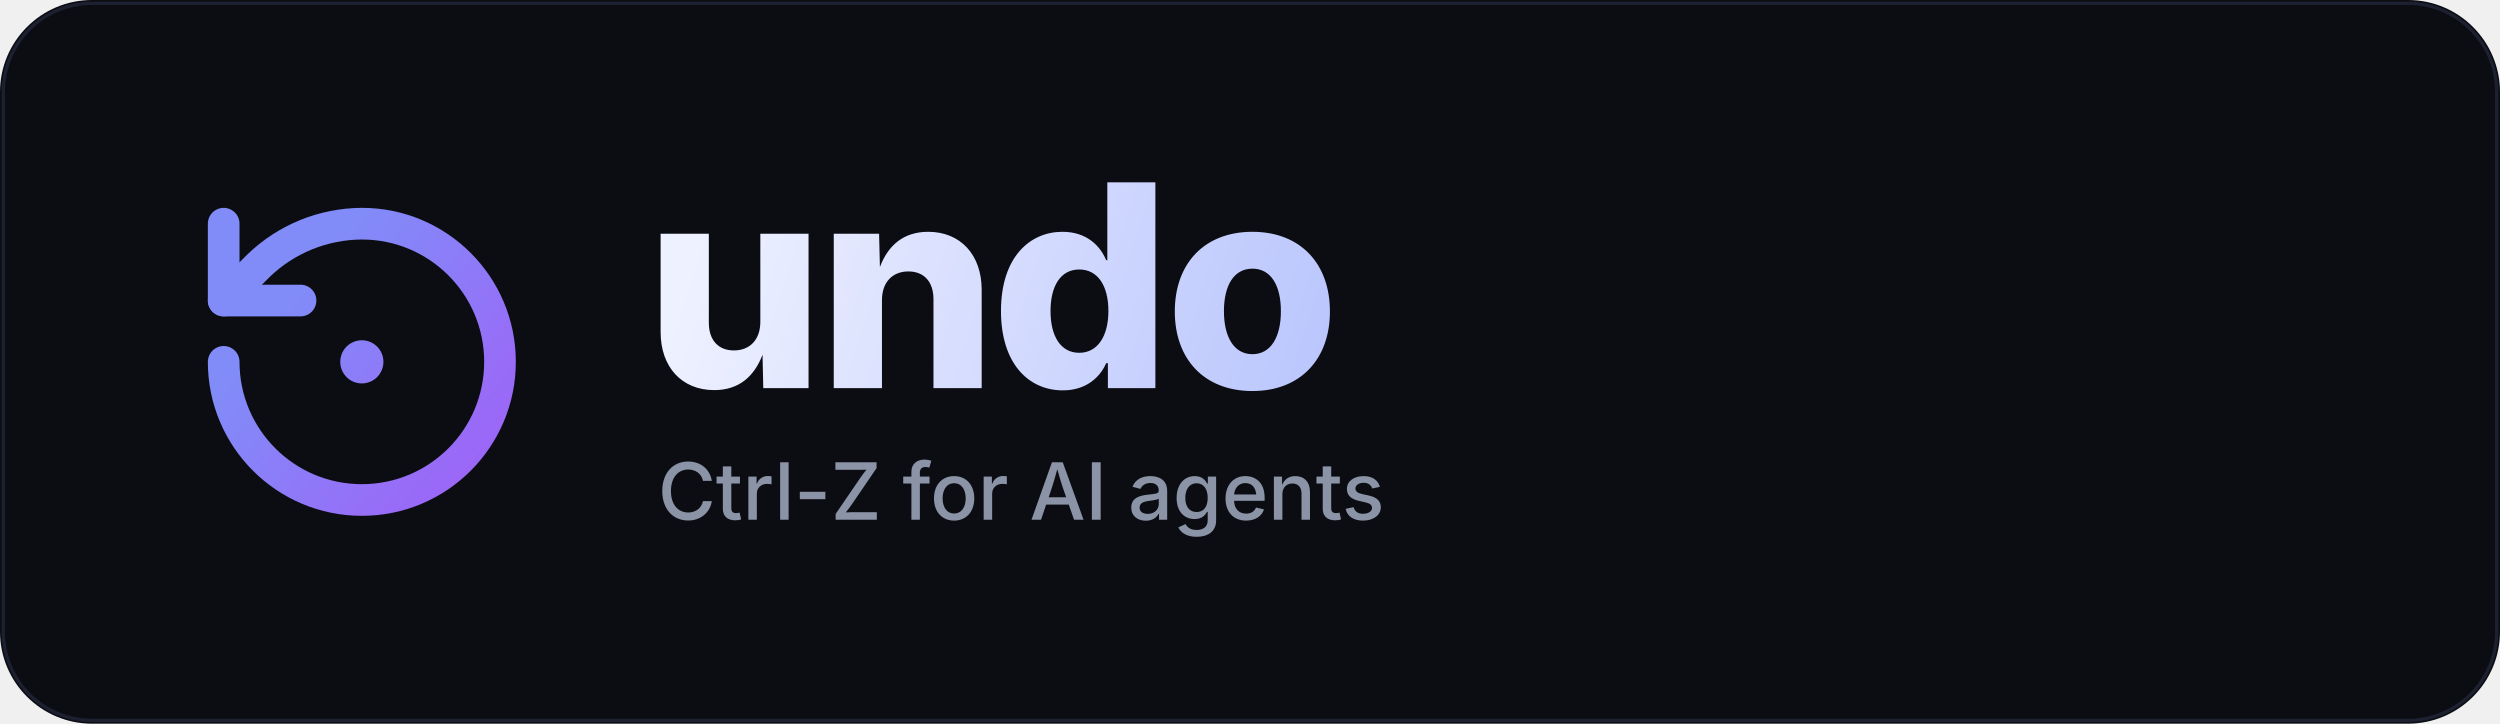
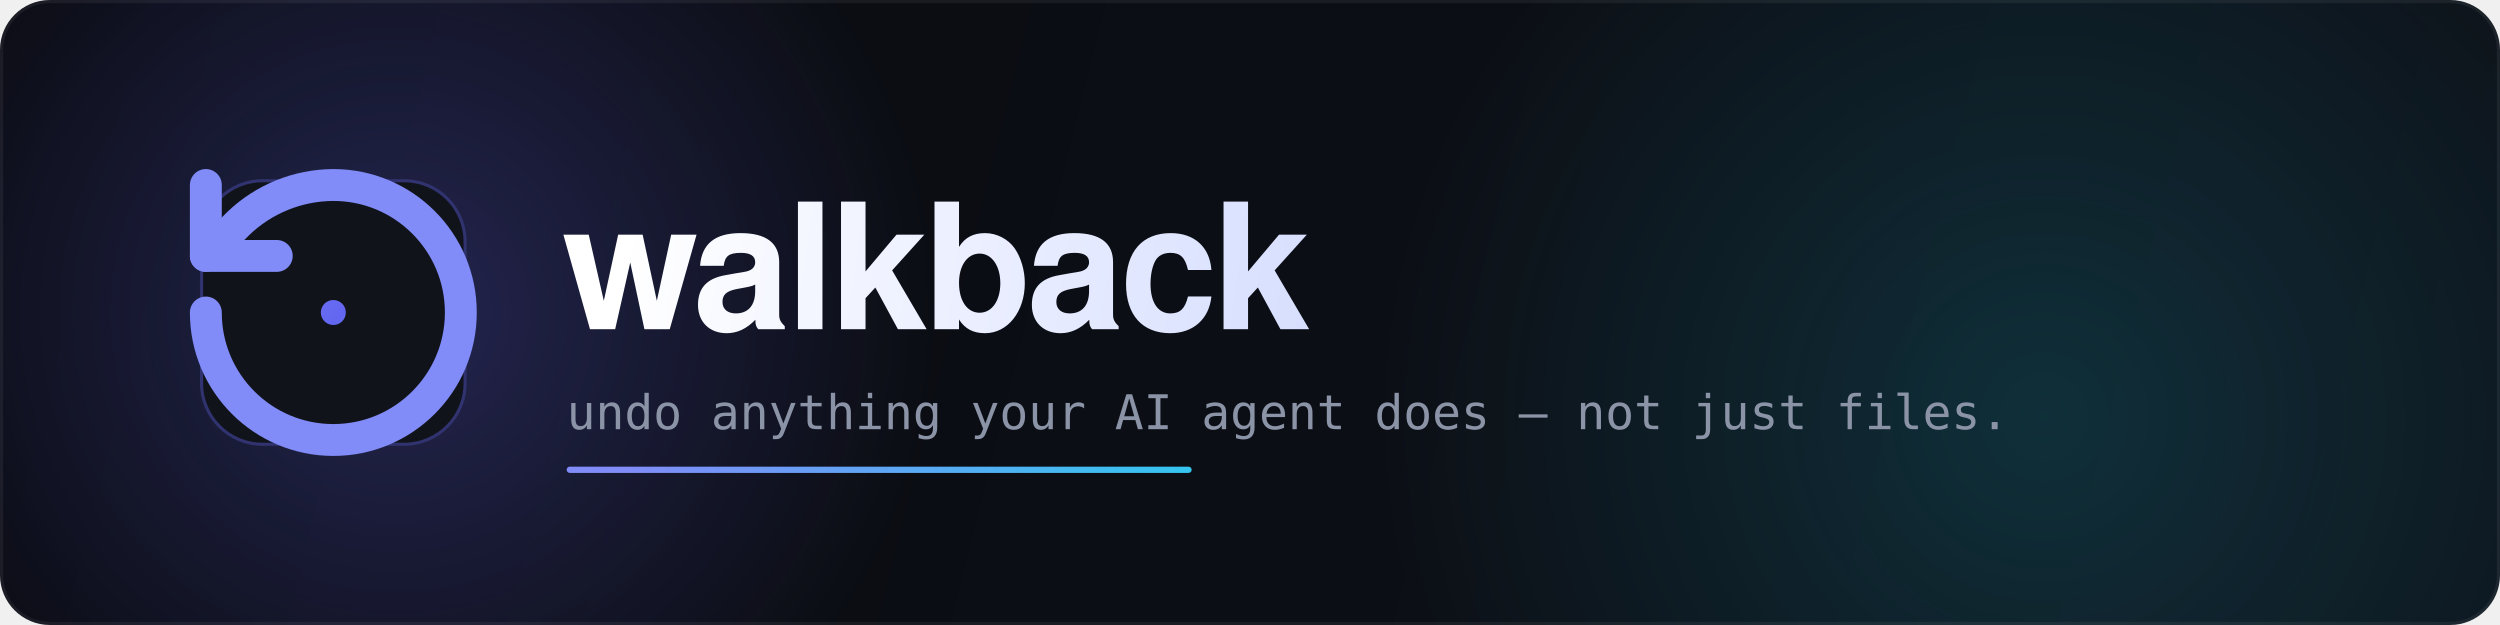
- <svg xmlns="http://www.w3.org/2000/svg" width="760" height="220" viewBox="0 0 760 220" fill="none" role="img" aria-label="undo — Ctrl-Z for AI agents">
+ <svg xmlns="http://www.w3.org/2000/svg" width="1200" height="300" viewBox="0 0 1200 300" fill="none" role="img" aria-label="walkback — undo anything your AI agent does">
  <defs>
-     <linearGradient id="g" x1="40" y1="40" x2="240" y2="200" gradientUnits="userSpaceOnUse">
-       <stop stop-color="#818CF8" />
-       <stop offset="0.5" stop-color="#A855F7" />
-       <stop offset="1" stop-color="#22D3EE" />
+     <linearGradient id="bg" x1="0" y1="0" x2="1200" y2="300" gradientUnits="userSpaceOnUse">
+       <stop offset="0" stop-color="#0a0b10" />
+       <stop offset="1" stop-color="#0d1119" />
    </linearGradient>
-     <linearGradient id="word" x1="210" y1="80" x2="470" y2="160" gradientUnits="userSpaceOnUse">
-       <stop stop-color="#EEF1FF" />
-       <stop offset="1" stop-color="#A5B4FC" />
+     <radialGradient id="glow" cx="0" cy="0" r="1" gradientUnits="userSpaceOnUse" gradientTransform="translate(190 150) scale(260)">
+       <stop offset="0" stop-color="#6366f1" stop-opacity="0.28" />
+       <stop offset="1" stop-color="#6366f1" stop-opacity="0" />
+     </radialGradient>
+     <radialGradient id="glow2" cx="0" cy="0" r="1" gradientUnits="userSpaceOnUse" gradientTransform="translate(980 200) scale(320)">
+       <stop offset="0" stop-color="#22d3ee" stop-opacity="0.16" />
+       <stop offset="1" stop-color="#22d3ee" stop-opacity="0" />
+     </radialGradient>
+     <linearGradient id="word" x1="300" y1="110" x2="760" y2="175" gradientUnits="userSpaceOnUse">
+       <stop offset="0" stop-color="#ffffff" />
+       <stop offset="1" stop-color="#c7d2fe" />
+     </linearGradient>
+     <linearGradient id="mark" x1="120" y1="100" x2="210" y2="200" gradientUnits="userSpaceOnUse">
+       <stop offset="0" stop-color="#818cf8" />
+       <stop offset="0.5" stop-color="#6366f1" />
+       <stop offset="1" stop-color="#22d3ee" />
+     </linearGradient>
+     <linearGradient id="accent" x1="300" y1="200" x2="640" y2="200" gradientUnits="userSpaceOnUse">
+       <stop offset="0" stop-color="#818cf8" />
+       <stop offset="1" stop-color="#22d3ee" />
    </linearGradient>
  </defs>
-   <rect width="760" height="220" rx="28" fill="#0B0D12" />
-   <rect x="1" y="1" width="758" height="218" rx="27" stroke="#1C2030" />
-   <g transform="translate(54 54) scale(0.875)">
-     <g stroke="url(#g)" stroke-width="11" stroke-linecap="round" stroke-linejoin="round" fill="none">
-       <path d="M16 64a48 48 0 1 0 48-48 52 52 0 0 0-35.9 14.6L16 42.7" />
-       <path d="M16 16v26.7h26.7" />
-     </g>
-     <circle cx="64" cy="64" r="7.5" fill="url(#g)" />
+   <rect width="1200" height="300" rx="24" fill="url(#bg)" />
+   <rect width="1200" height="300" rx="24" fill="url(#glow)" />
+   <rect width="1200" height="300" rx="24" fill="url(#glow2)" />
+   <rect x="0.75" y="0.75" width="1198.5" height="298.5" rx="23.25" fill="none" stroke="#ffffff" stroke-opacity="0.06" stroke-width="1.5" />
+   <rect x="96" y="86" width="128" height="128" rx="30" fill="#11131b" />
+   <rect x="96.75" y="86.75" width="126.5" height="126.5" rx="29.25" fill="none" stroke="#6366f1" stroke-opacity="0.4" stroke-width="1.5" />
+   <g transform="translate(160 150) scale(2.55) translate(-32 -32)" stroke="url(#mark)" stroke-width="6" stroke-linecap="round" stroke-linejoin="round" fill="none">
+     <path d="M8 32a24 24 0 1 0 24-24 26 26 0 0 0-17.95 7.3L8 21.35" />
+     <path d="M8 8v13.35h13.35" />
  </g>
-   <text x="196" y="118" font-family="-apple-system, BlinkMacSystemFont, 'Segoe UI', Inter, Roboto, sans-serif" font-size="86" font-weight="800" fill="url(#word)" letter-spacing="-2">undo</text>
-   <text x="200" y="158" font-family="-apple-system, BlinkMacSystemFont, 'Segoe UI', Inter, Roboto, sans-serif" font-size="24" font-weight="500" fill="#8B93A7">Ctrl-Z for AI agents</text>
+   <circle cx="160" cy="150" r="6" fill="url(#mark)" />
+   <text x="270" y="158" font-family="'SF Pro Display','Segoe UI',Helvetica,Arial,sans-serif" font-size="84" font-weight="700" letter-spacing="-2" fill="url(#word)">walkback</text>
+   <text x="272" y="206" font-family="'SF Mono','JetBrains Mono',ui-monospace,Menlo,monospace" font-size="23" font-weight="500" fill="#8b93a7">undo anything your AI agent does — not just files.</text>
+   <rect x="272" y="224" width="300" height="3" rx="1.5" fill="url(#accent)" />
</svg>
